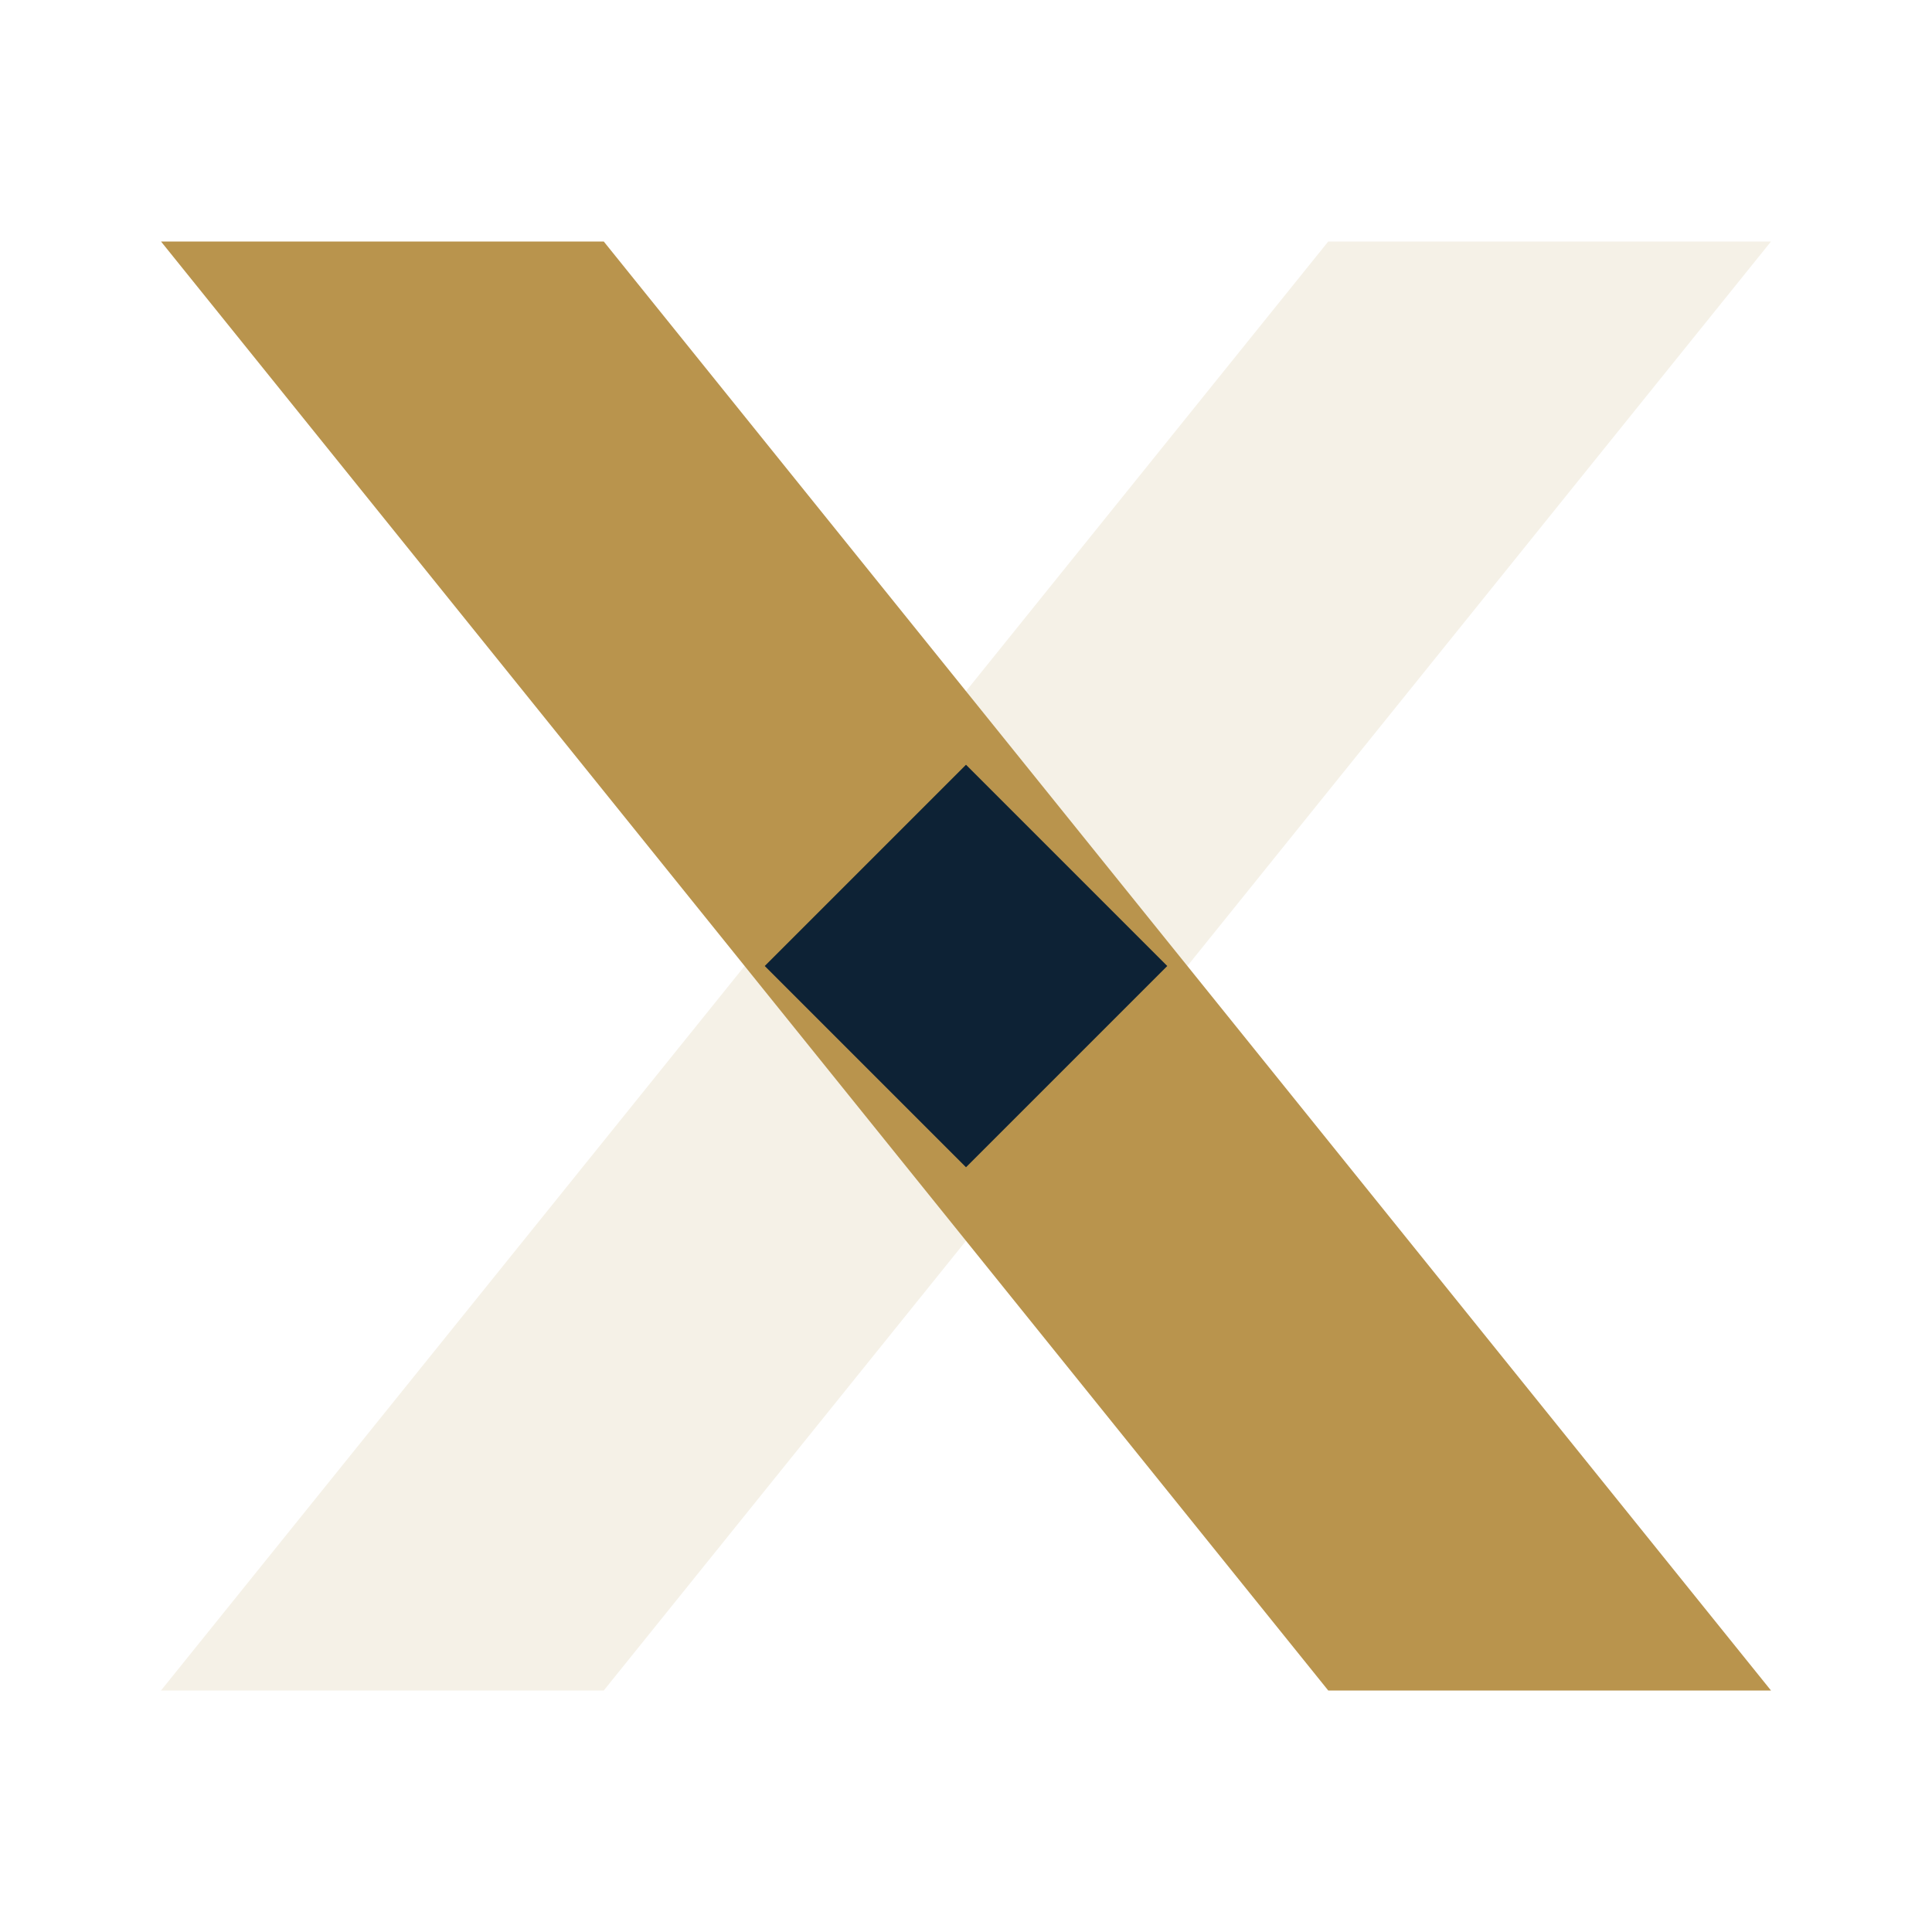
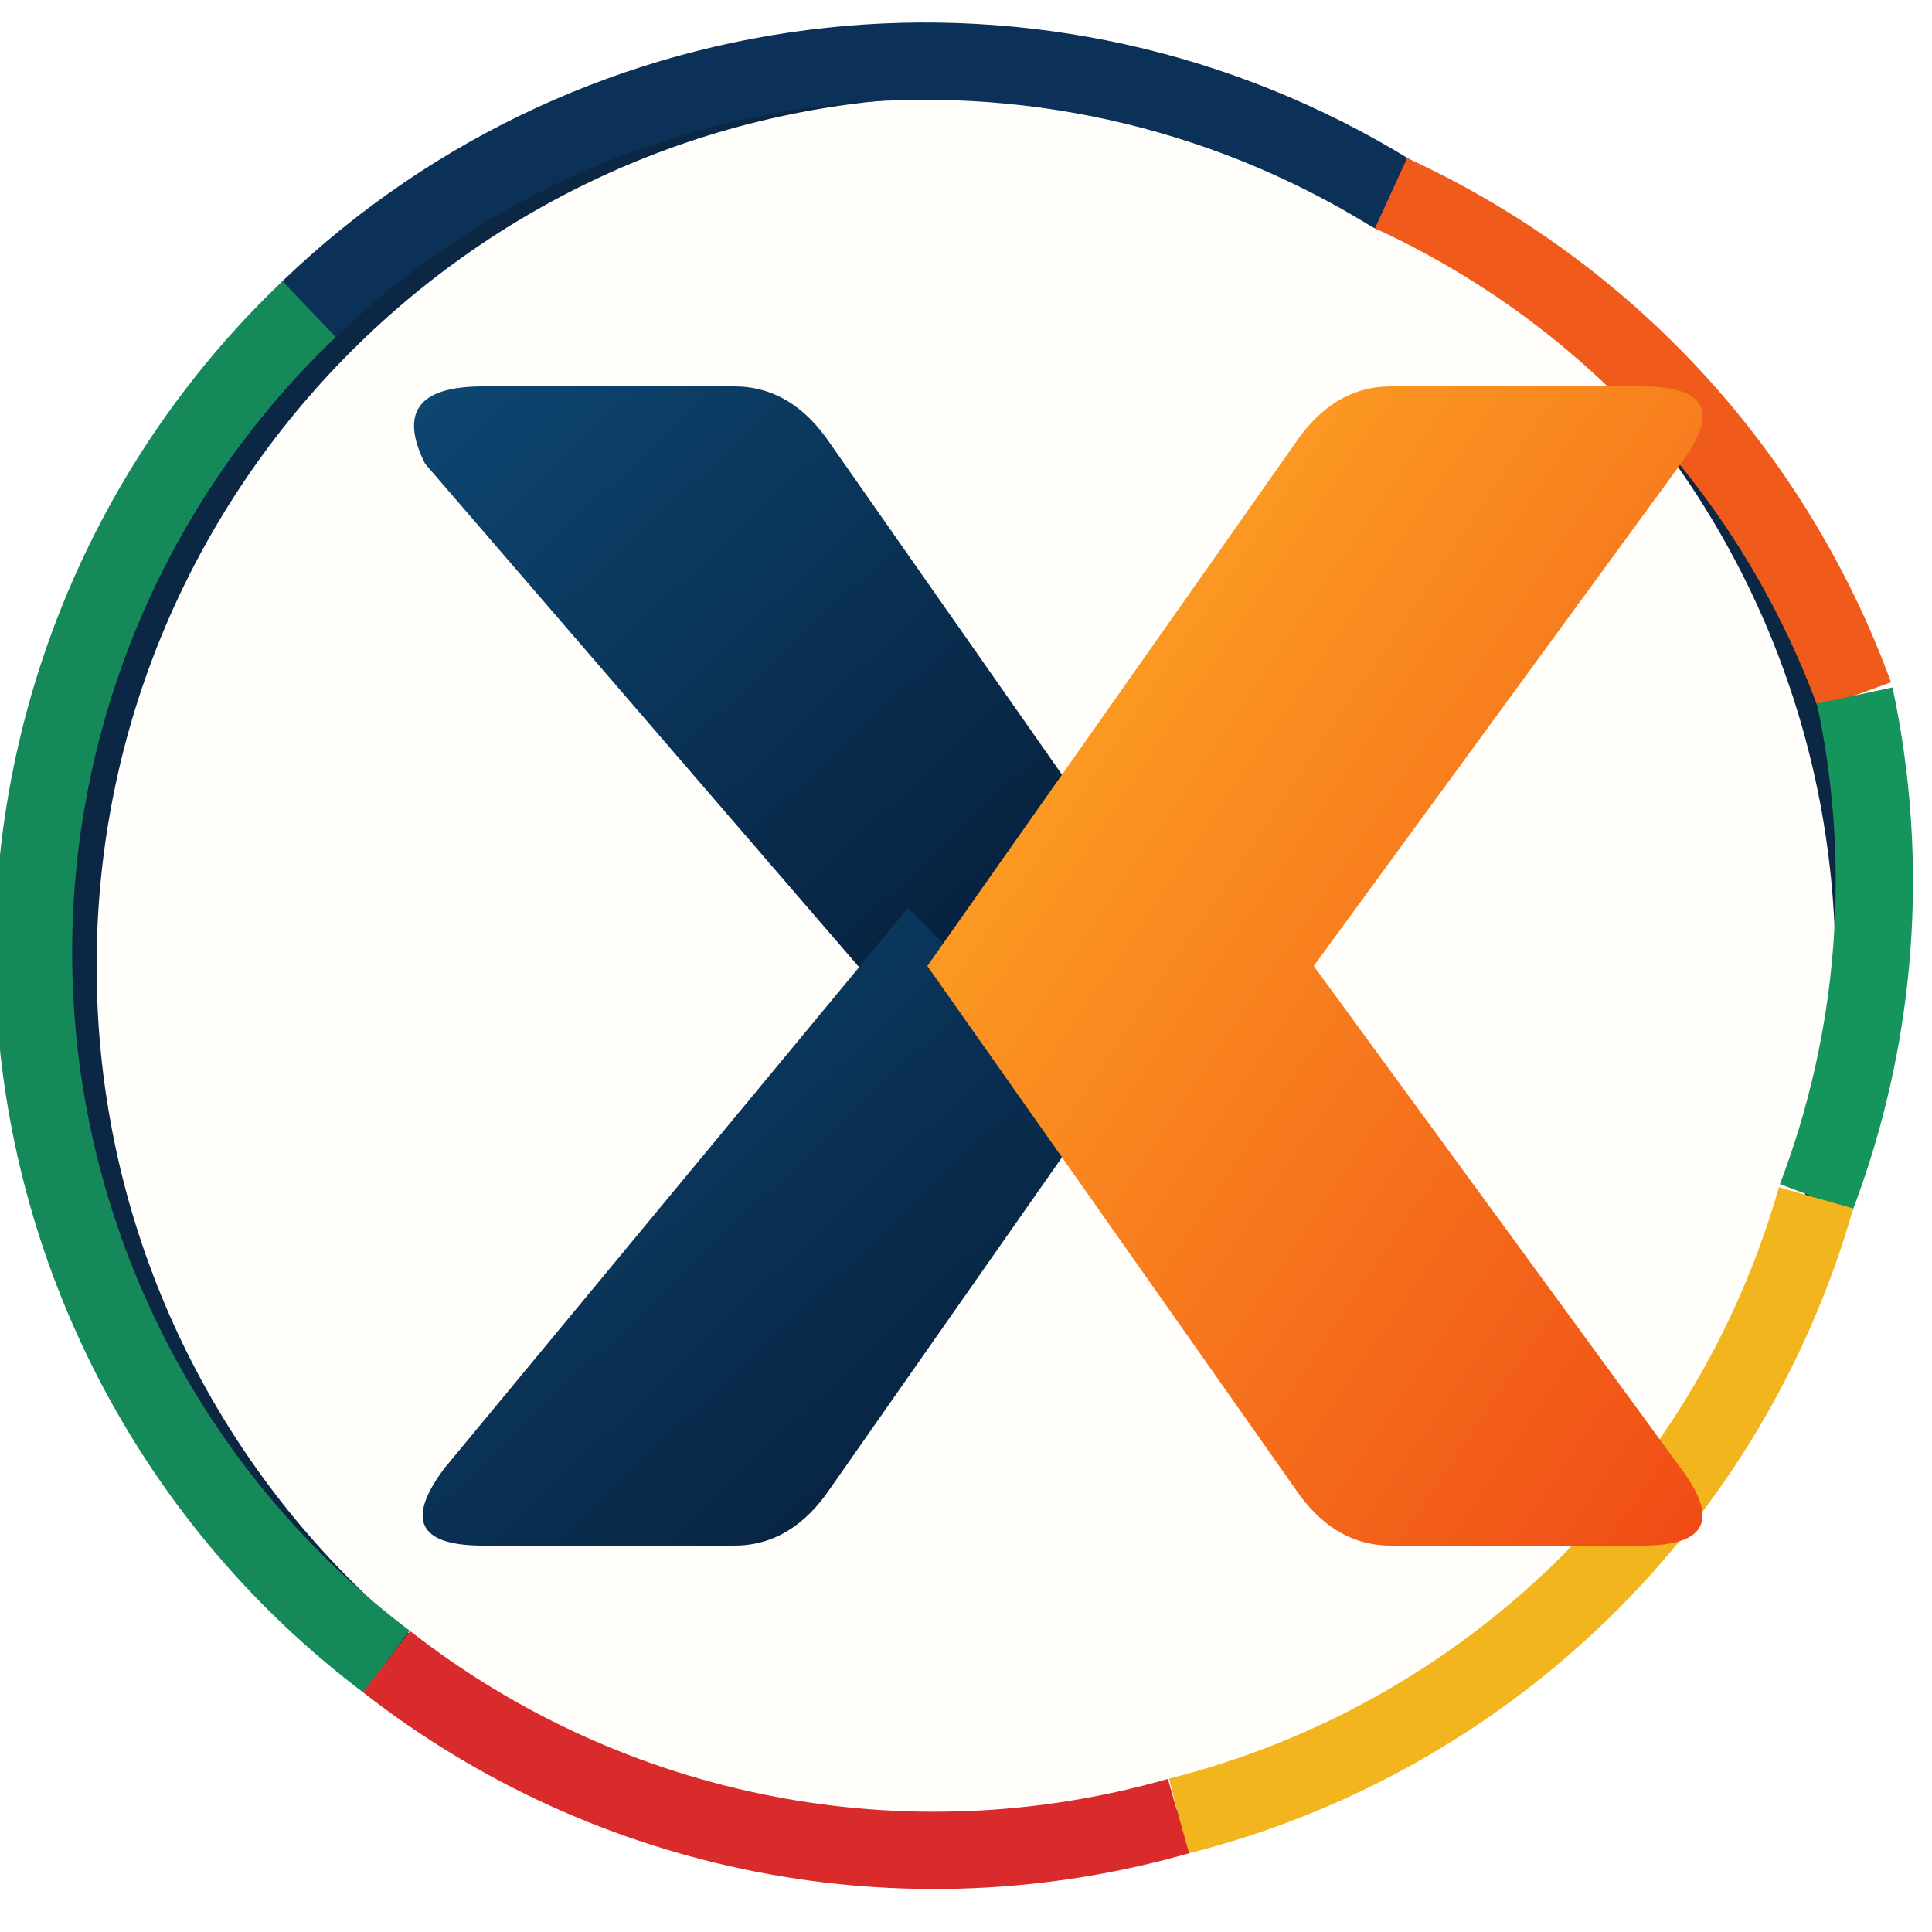
- <svg xmlns="http://www.w3.org/2000/svg" viewBox="0 0 96 96" role="img" aria-labelledby="title">
-   <path d="M8 84h22L88 12H66z" fill="#F5F1E7" />
-   <path d="M8 12h22l58 72H66z" fill="#B9944D" />
-   <path d="m48 38 10 10-10 10-10-10z" fill="#0D2235" />
+ <svg xmlns="http://www.w3.org/2000/svg" viewBox="0 0 100 100" role="img" aria-labelledby="title desc">
+   <defs>
+     <linearGradient id="navy" x1="0" y1="0" x2="1" y2="1">
+       <stop stop-color="#0D4772" />
+       <stop offset="1" stop-color="#061A35" />
+     </linearGradient>
+     <linearGradient id="orange" x1="0" y1="0" x2="1" y2="1">
+       <stop stop-color="#FFB326" />
+       <stop offset="1" stop-color="#F04B16" />
+     </linearGradient>
+   </defs>
+   <circle cx="50" cy="50" r="46" fill="#FFFEFA" stroke="#0B2744" stroke-width="2" />
+   <path d="M16 16A46 46 0 0 1 72 10" fill="none" stroke="#0B3158" stroke-width="4" stroke-linecap="round" />
+   <path d="M72 10A46 46 0 0 1 96 36" fill="none" stroke="#F05A1A" stroke-width="4" />
+   <path d="M96 36A46 46 0 0 1 94 62" fill="none" stroke="#15945B" stroke-width="4" />
+   <path d="M94 62A46 46 0 0 1 61 94" fill="none" stroke="#F2B51D" stroke-width="4" />
+   <path d="M61 94A46 46 0 0 1 20 86" fill="none" stroke="#D92B2B" stroke-width="4" />
+   <path d="M20 86A46 46 0 0 1 16 16" fill="none" stroke="#15895A" stroke-width="4" />
+   <path d="M22 24Q20 20 25 20h13q3 0 5 3l14 20-10 10z" fill="url(#navy)" />
+   <path d="m47 47 10 10-14 20q-2 3-5 3H25q-5 0-2-4z" fill="url(#navy)" />
+   <path d="m48 50 19-27q2-3 5-3h13q5 0 2 4L68 50l19 26q3 4-2 4H72q-3 0-5-3z" fill="url(#orange)" />
</svg>
